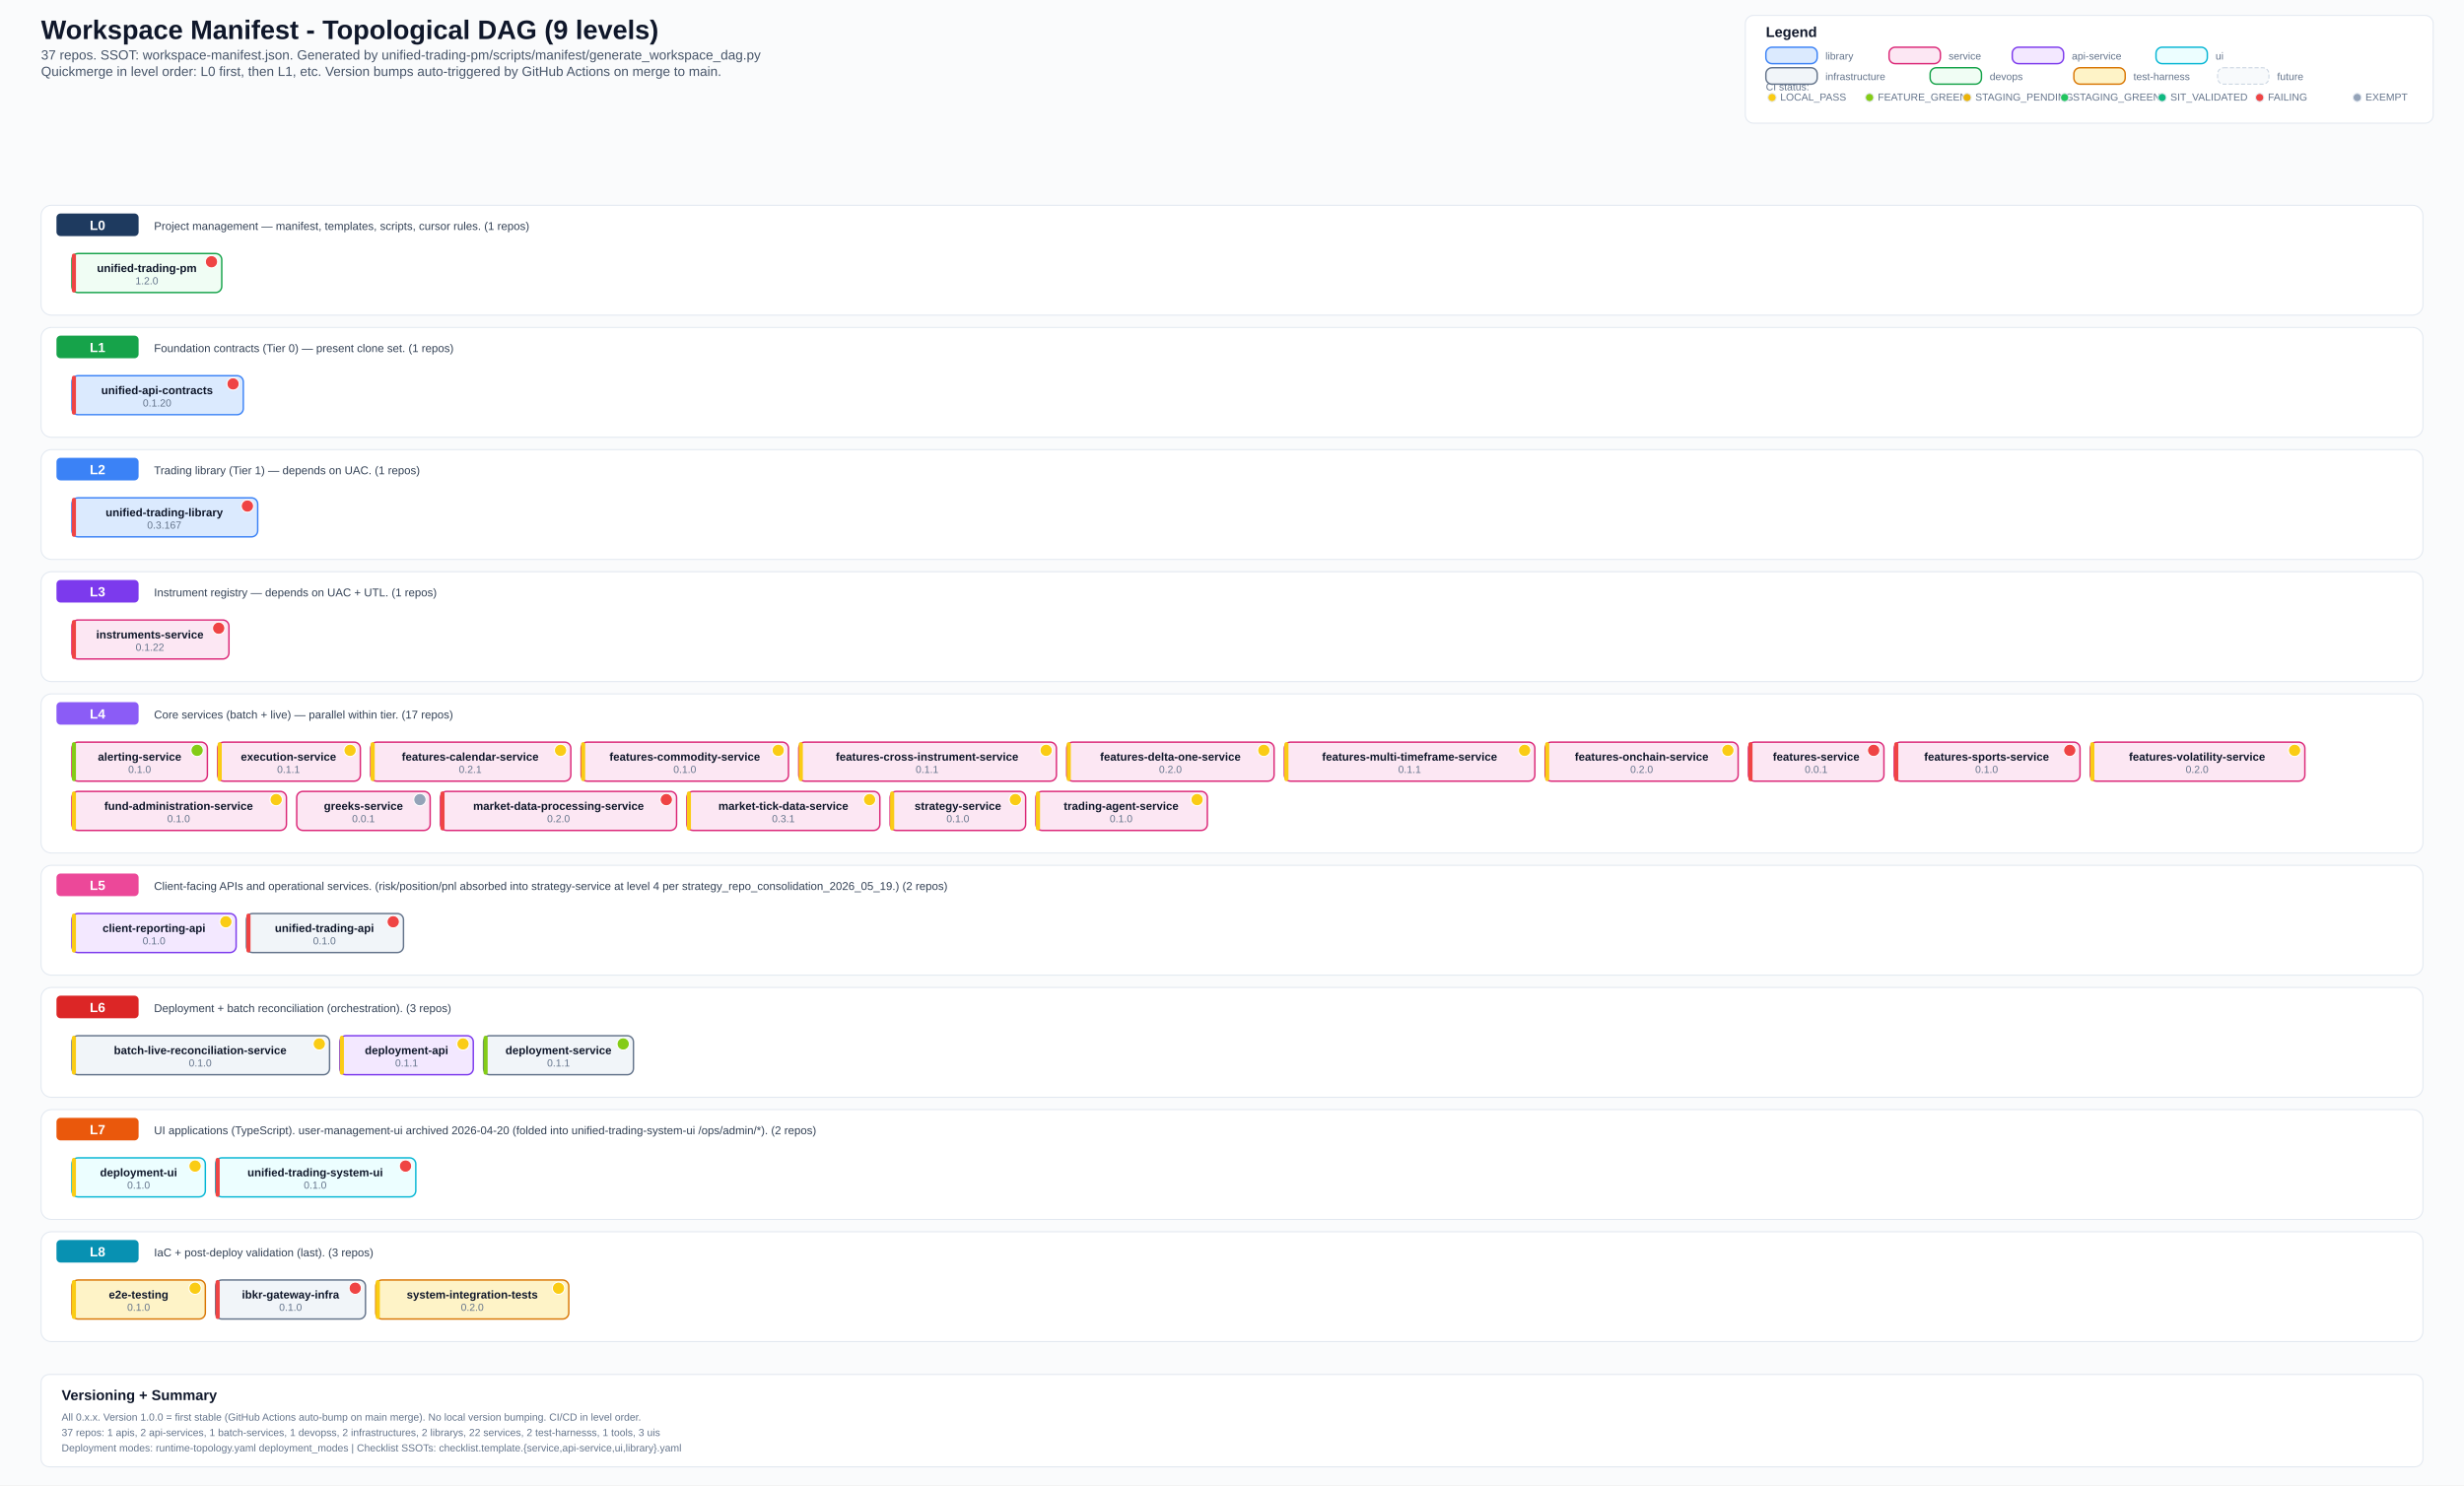
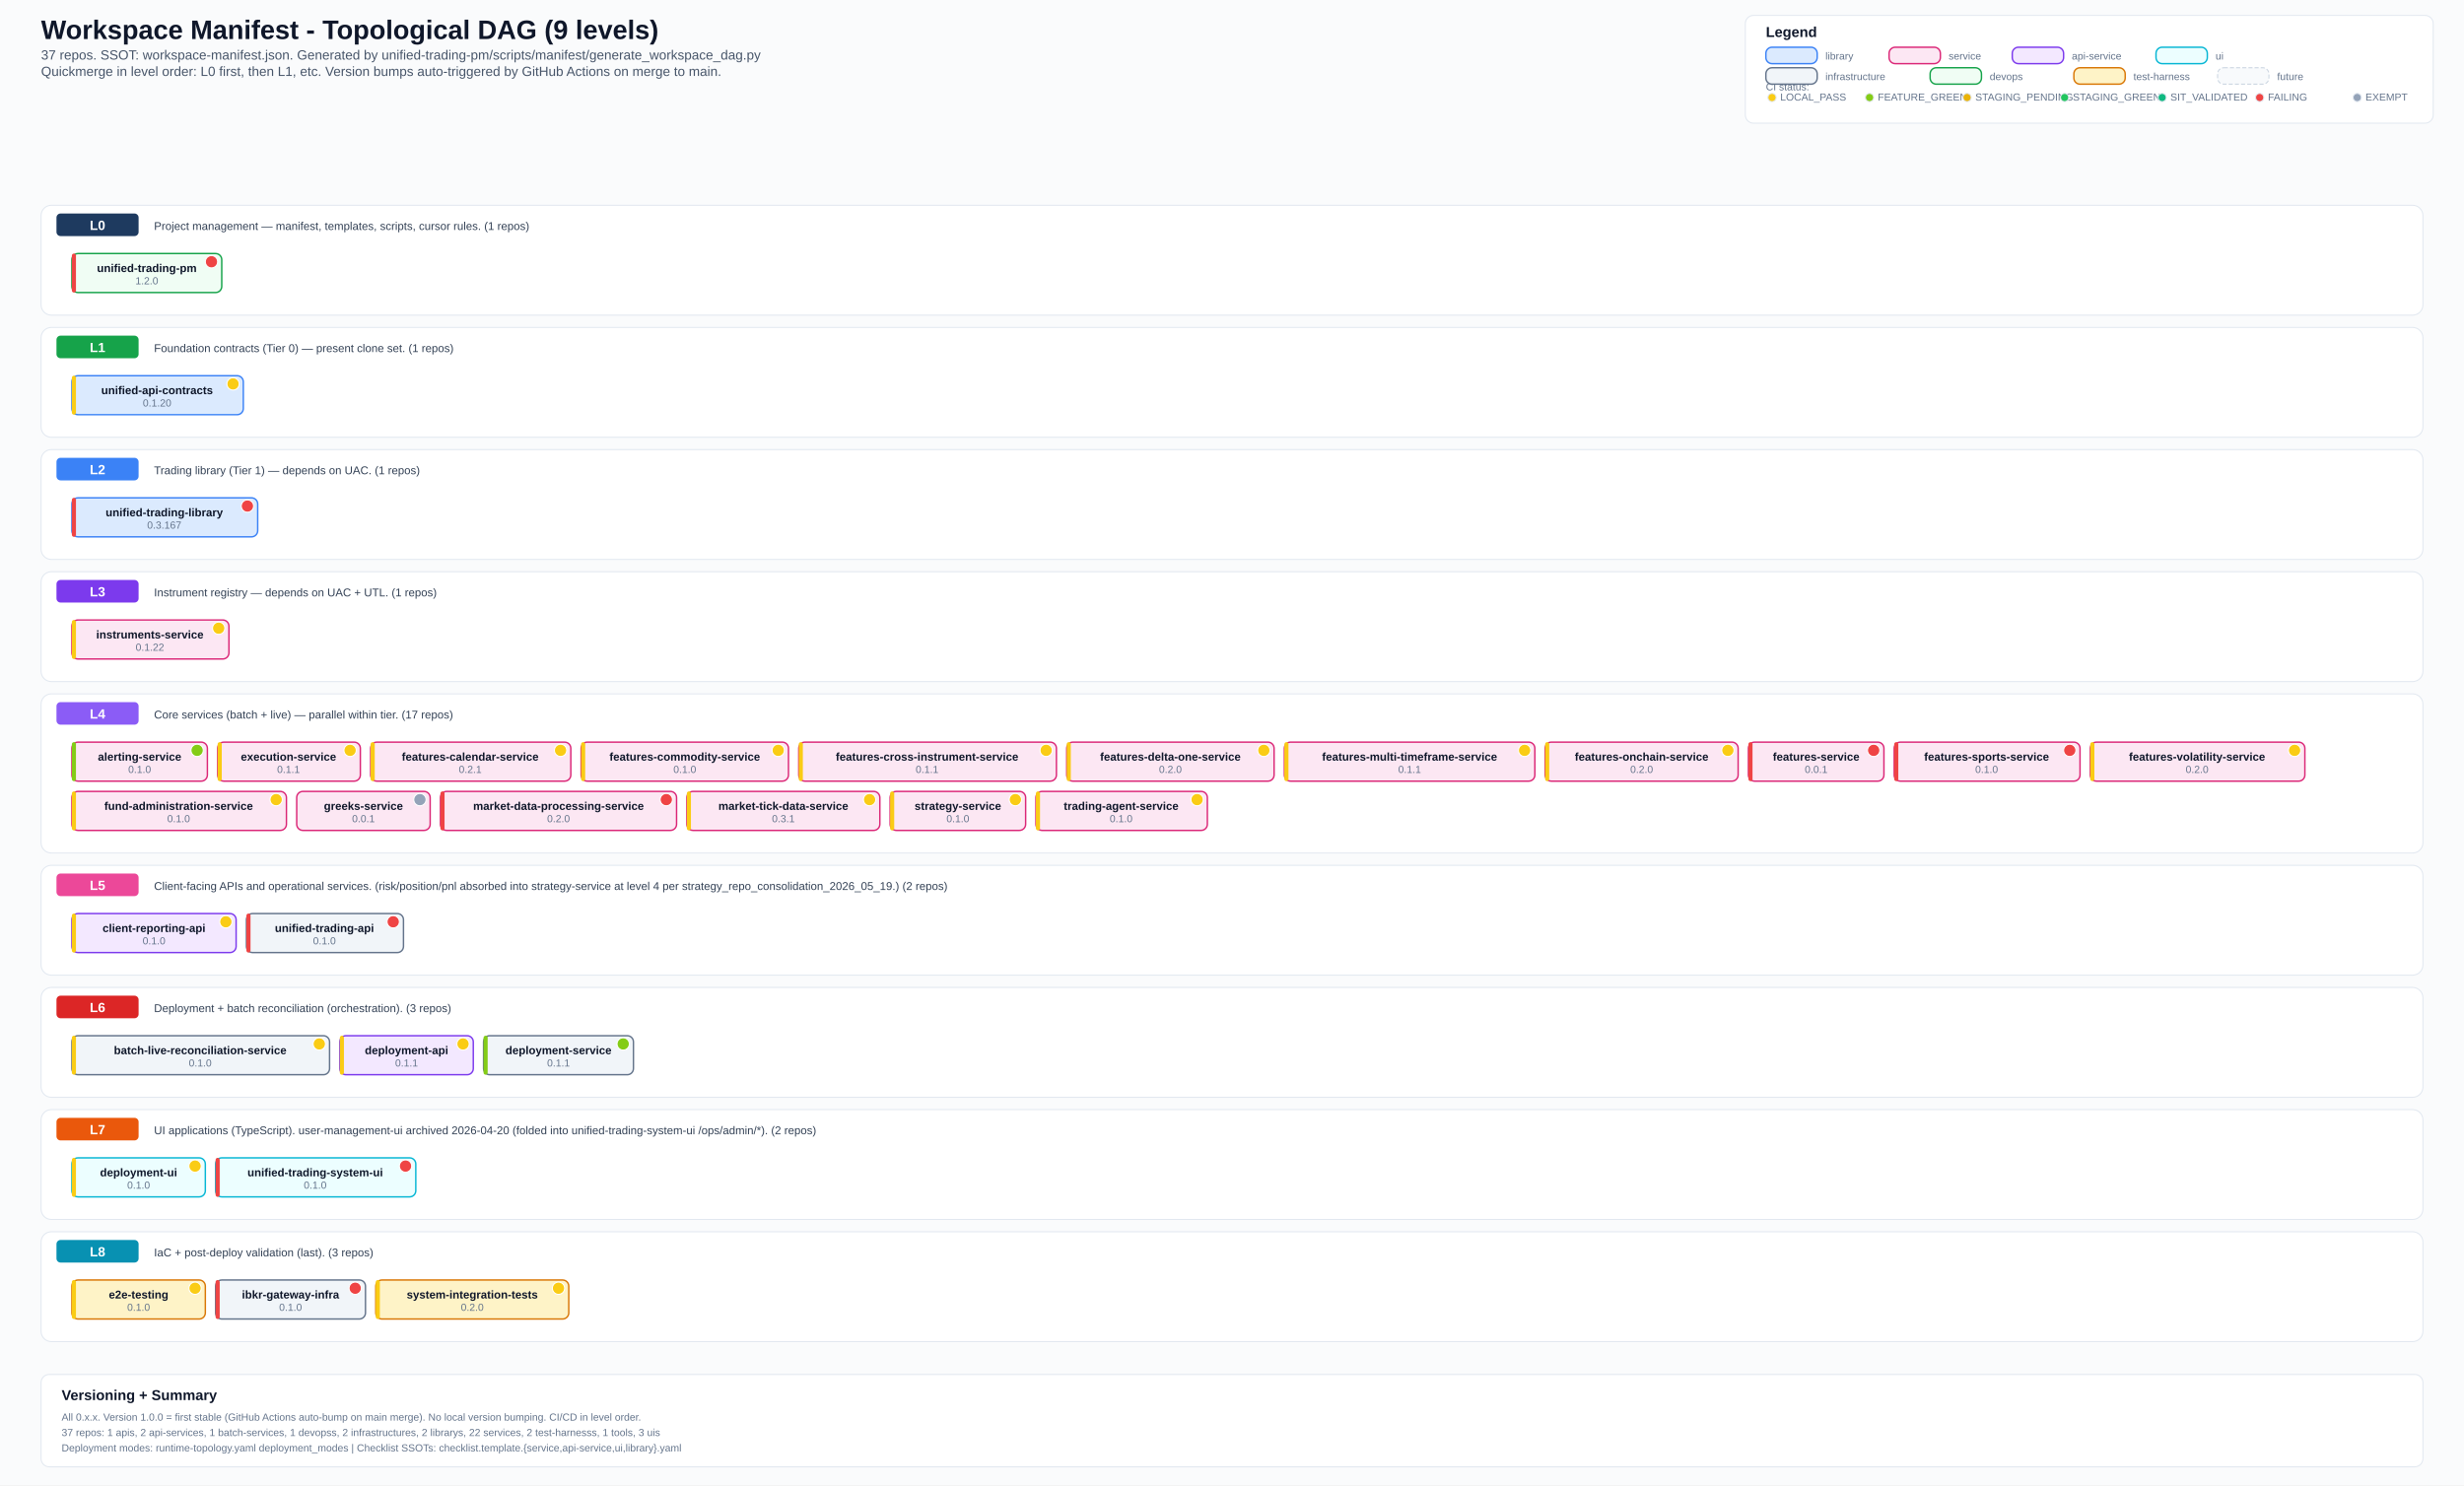
<svg xmlns="http://www.w3.org/2000/svg" width="2400" height="1447" viewBox="0 0 2400 1447">
  <defs>
    <style>
      .bg { fill: #fafbfc; }
      .title { font: 700 26px Arial, sans-serif; fill: #0f172a; }
      .subtitle { font: 500 13px Arial, sans-serif; fill: #475569; }
      .section { font: 700 14px Arial, sans-serif; fill: #0f172a; }
      .level-label { font: 700 13px Arial, sans-serif; fill: #ffffff; }
      .label { font: 600 11px Arial, sans-serif; fill: #0f172a; }
      .ver { font: 500 10px Arial, sans-serif; fill: #64748b; }
      .small { font: 500 10px Arial, sans-serif; fill: #64748b; }
      .desc { font: 500 11px Arial, sans-serif; fill: #334155; }
      .lib { fill: #dbeafe; stroke: #3b82f6; stroke-width: 1.4; rx: 6; }
      .svc { fill: #fce7f3; stroke: #db2777; stroke-width: 1.4; rx: 6; }
      .api { fill: #f3e8ff; stroke: #7c3aed; stroke-width: 1.4; rx: 6; }
      .ui-box { fill: #ecfeff; stroke: #06b6d4; stroke-width: 1.4; rx: 6; }
      .infra { fill: #f1f5f9; stroke: #64748b; stroke-width: 1.4; rx: 6; }
      .devops { fill: #f0fdf4; stroke: #16a34a; stroke-width: 1.4; rx: 6; }
      .test { fill: #fef3c7; stroke: #d97706; stroke-width: 1.4; rx: 6; }
      .future { fill: #f8fafc; stroke: #cbd5e1; stroke-width: 1; rx: 6; stroke-dasharray: 4 2; }
      .level-bg { fill: #ffffff; stroke: #e2e8f0; stroke-width: 1; rx: 10; }
      .level-badge { rx: 4; }
      .legend-box { fill: #ffffff; stroke: #e2e8f0; stroke-width: 1; rx: 8; }
  </style>
  </defs>
  <rect class="bg" x="0" y="0" width="2400" height="1447" />
  <text x="40" y="38" class="title">Workspace Manifest - Topological DAG (9 levels)</text>
  <text x="40" y="58" class="subtitle">37 repos. SSOT: workspace-manifest.json. Generated by unified-trading-pm/scripts/manifest/generate_workspace_dag.py</text>
  <text x="40" y="74" class="subtitle">Quickmerge in level order: L0 first, then L1, etc. Version bumps auto-triggered by GitHub Actions on merge to main.</text>
  <rect x="1700" y="15" width="670" height="105" class="legend-box" />
  <text x="1720" y="36" class="section">Legend</text>
  <text x="1720" y="88" class="small">CI status:</text>
  <circle cx="1726" cy="95" r="4" fill="#facc15" stroke="#e2e8f0" stroke-width="1" />
  <text x="1734" y="98" class="small">LOCAL_PASS</text>
  <circle cx="1821" cy="95" r="4" fill="#84cc16" stroke="#e2e8f0" stroke-width="1" />
  <text x="1829" y="98" class="small">FEATURE_GREEN</text>
  <circle cx="1916" cy="95" r="4" fill="#eab308" stroke="#e2e8f0" stroke-width="1" />
  <text x="1924" y="98" class="small">STAGING_PENDING</text>
  <circle cx="2011" cy="95" r="4" fill="#22c55e" stroke="#e2e8f0" stroke-width="1" />
  <text x="2019" y="98" class="small">STAGING_GREEN</text>
  <circle cx="2106" cy="95" r="4" fill="#10b981" stroke="#e2e8f0" stroke-width="1" />
  <text x="2114" y="98" class="small">SIT_VALIDATED</text>
  <circle cx="2201" cy="95" r="4" fill="#ef4444" stroke="#e2e8f0" stroke-width="1" />
  <text x="2209" y="98" class="small">FAILING</text>
  <circle cx="2296" cy="95" r="4" fill="#94a3b8" stroke="#e2e8f0" stroke-width="1" />
  <text x="2304" y="98" class="small">EXEMPT</text>
  <rect x="1720" y="46" width="50" height="16" class="lib" />
  <text x="1778" y="58" class="small">library</text>
  <rect x="1840" y="46" width="50" height="16" class="svc" />
  <text x="1898" y="58" class="small">service</text>
  <rect x="1960" y="46" width="50" height="16" class="api" />
  <text x="2018" y="58" class="small">api-service</text>
  <rect x="2100" y="46" width="50" height="16" class="ui-box" />
  <text x="2158" y="58" class="small">ui</text>
  <rect x="1720" y="66" width="50" height="16" class="infra" />
  <text x="1778" y="78" class="small">infrastructure</text>
  <rect x="1880" y="66" width="50" height="16" class="devops" />
  <text x="1938" y="78" class="small">devops</text>
  <rect x="2020" y="66" width="50" height="16" class="test" />
  <text x="2078" y="78" class="small">test-harness</text>
  <rect x="2160" y="66" width="50" height="16" class="future" />
  <text x="2218" y="78" class="small">future</text>
  <rect x="40" y="200" width="2320" height="107" class="level-bg" />
  <rect x="55" y="208" width="80" height="22" fill="#1e3a5f" class="level-badge" />
  <text x="95" y="224" text-anchor="middle" class="level-label">L0</text>
  <text x="150" y="224" class="desc">Project management — manifest, templates, scripts, cursor rules. (1 repos)</text>
  <rect x="70" y="247" width="146" height="38" class="devops" />
  <rect x="70" y="247" width="4" height="38" fill="#ef4444" rx="2" />
  <text x="143" y="265" text-anchor="middle" class="label">unified-trading-pm</text>
  <circle cx="206" cy="255" r="6" fill="#ef4444" stroke="#fff" stroke-width="1" />
  <text x="143" y="277" text-anchor="middle" class="ver">1.2.0</text>
  <rect x="40" y="319" width="2320" height="107" class="level-bg" />
  <rect x="55" y="327" width="80" height="22" fill="#16a34a" class="level-badge" />
  <text x="95" y="343" text-anchor="middle" class="level-label">L1</text>
  <text x="150" y="343" class="desc">Foundation contracts (Tier 0) — present clone set. (1 repos)</text>
  <rect x="70" y="366" width="167" height="38" class="lib" />
-   <rect x="70" y="366" width="4" height="38" fill="#ef4444" rx="2" />
+   <rect x="70" y="366" width="4" height="38" fill="#facc15" rx="2" />
  <text x="153" y="384" text-anchor="middle" class="label">unified-api-contracts</text>
-   <circle cx="227" cy="374" r="6" fill="#ef4444" stroke="#fff" stroke-width="1" />
+   <circle cx="227" cy="374" r="6" fill="#facc15" stroke="#fff" stroke-width="1" />
  <text x="153" y="396" text-anchor="middle" class="ver">0.1.20</text>
  <rect x="40" y="438" width="2320" height="107" class="level-bg" />
  <rect x="55" y="446" width="80" height="22" fill="#3b82f6" class="level-badge" />
  <text x="95" y="462" text-anchor="middle" class="level-label">L2</text>
  <text x="150" y="462" class="desc">Trading library (Tier 1) — depends on UAC. (1 repos)</text>
  <rect x="70" y="485" width="181" height="38" class="lib" />
  <rect x="70" y="485" width="4" height="38" fill="#ef4444" rx="2" />
  <text x="160" y="503" text-anchor="middle" class="label">unified-trading-library</text>
  <circle cx="241" cy="493" r="6" fill="#ef4444" stroke="#fff" stroke-width="1" />
  <text x="160" y="515" text-anchor="middle" class="ver">0.3.167</text>
  <rect x="40" y="557" width="2320" height="107" class="level-bg" />
  <rect x="55" y="565" width="80" height="22" fill="#7c3aed" class="level-badge" />
  <text x="95" y="581" text-anchor="middle" class="level-label">L3</text>
  <text x="150" y="581" class="desc">Instrument registry — depends on UAC + UTL. (1 repos)</text>
  <rect x="70" y="604" width="153" height="38" class="svc" />
-   <rect x="70" y="604" width="4" height="38" fill="#ef4444" rx="2" />
+   <rect x="70" y="604" width="4" height="38" fill="#facc15" rx="2" />
  <text x="146" y="622" text-anchor="middle" class="label">instruments-service</text>
-   <circle cx="213" cy="612" r="6" fill="#ef4444" stroke="#fff" stroke-width="1" />
+   <circle cx="213" cy="612" r="6" fill="#facc15" stroke="#fff" stroke-width="1" />
  <text x="146" y="634" text-anchor="middle" class="ver">0.1.22</text>
  <rect x="40" y="676" width="2320" height="155" class="level-bg" />
  <rect x="55" y="684" width="80" height="22" fill="#8b5cf6" class="level-badge" />
  <text x="95" y="700" text-anchor="middle" class="level-label">L4</text>
  <text x="150" y="700" class="desc">Core services (batch + live) — parallel within tier. (17 repos)</text>
  <rect x="70" y="723" width="132" height="38" class="svc" />
  <rect x="70" y="723" width="4" height="38" fill="#84cc16" rx="2" />
  <text x="136" y="741" text-anchor="middle" class="label">alerting-service</text>
  <circle cx="192" cy="731" r="6" fill="#84cc16" stroke="#fff" stroke-width="1" />
  <text x="136" y="753" text-anchor="middle" class="ver">0.1.0</text>
  <rect x="212" y="723" width="139" height="38" class="svc" />
  <rect x="212" y="723" width="4" height="38" fill="#facc15" rx="2" />
  <text x="281" y="741" text-anchor="middle" class="label">execution-service</text>
  <circle cx="341" cy="731" r="6" fill="#facc15" stroke="#fff" stroke-width="1" />
  <text x="281" y="753" text-anchor="middle" class="ver">0.1.1</text>
  <rect x="361" y="723" width="195" height="38" class="svc" />
  <rect x="361" y="723" width="4" height="38" fill="#facc15" rx="2" />
  <text x="458" y="741" text-anchor="middle" class="label">features-calendar-service</text>
  <circle cx="546" cy="731" r="6" fill="#facc15" stroke="#fff" stroke-width="1" />
  <text x="458" y="753" text-anchor="middle" class="ver">0.2.1</text>
  <rect x="566" y="723" width="202" height="38" class="svc" />
  <rect x="566" y="723" width="4" height="38" fill="#facc15" rx="2" />
  <text x="667" y="741" text-anchor="middle" class="label">features-commodity-service</text>
  <circle cx="758" cy="731" r="6" fill="#facc15" stroke="#fff" stroke-width="1" />
  <text x="667" y="753" text-anchor="middle" class="ver">0.1.0</text>
  <rect x="778" y="723" width="251" height="38" class="svc" />
  <rect x="778" y="723" width="4" height="38" fill="#facc15" rx="2" />
  <text x="903" y="741" text-anchor="middle" class="label">features-cross-instrument-service</text>
  <circle cx="1019" cy="731" r="6" fill="#facc15" stroke="#fff" stroke-width="1" />
  <text x="903" y="753" text-anchor="middle" class="ver">0.1.1</text>
  <rect x="1039" y="723" width="202" height="38" class="svc" />
  <rect x="1039" y="723" width="4" height="38" fill="#facc15" rx="2" />
  <text x="1140" y="741" text-anchor="middle" class="label">features-delta-one-service</text>
  <circle cx="1231" cy="731" r="6" fill="#facc15" stroke="#fff" stroke-width="1" />
  <text x="1140" y="753" text-anchor="middle" class="ver">0.2.0</text>
  <rect x="1251" y="723" width="244" height="38" class="svc" />
  <rect x="1251" y="723" width="4" height="38" fill="#facc15" rx="2" />
  <text x="1373" y="741" text-anchor="middle" class="label">features-multi-timeframe-service</text>
  <circle cx="1485" cy="731" r="6" fill="#facc15" stroke="#fff" stroke-width="1" />
  <text x="1373" y="753" text-anchor="middle" class="ver">0.1.1</text>
  <rect x="1505" y="723" width="188" height="38" class="svc" />
  <rect x="1505" y="723" width="4" height="38" fill="#facc15" rx="2" />
  <text x="1599" y="741" text-anchor="middle" class="label">features-onchain-service</text>
  <circle cx="1683" cy="731" r="6" fill="#facc15" stroke="#fff" stroke-width="1" />
  <text x="1599" y="753" text-anchor="middle" class="ver">0.2.0</text>
  <rect x="1703" y="723" width="132" height="38" class="svc" />
  <rect x="1703" y="723" width="4" height="38" fill="#ef4444" rx="2" />
  <text x="1769" y="741" text-anchor="middle" class="label">features-service</text>
  <circle cx="1825" cy="731" r="6" fill="#ef4444" stroke="#fff" stroke-width="1" />
  <text x="1769" y="753" text-anchor="middle" class="ver">0.0.1</text>
  <rect x="1845" y="723" width="181" height="38" class="svc" />
  <rect x="1845" y="723" width="4" height="38" fill="#ef4444" rx="2" />
  <text x="1935" y="741" text-anchor="middle" class="label">features-sports-service</text>
  <circle cx="2016" cy="731" r="6" fill="#ef4444" stroke="#fff" stroke-width="1" />
  <text x="1935" y="753" text-anchor="middle" class="ver">0.1.0</text>
  <rect x="2036" y="723" width="209" height="38" class="svc" />
  <rect x="2036" y="723" width="4" height="38" fill="#facc15" rx="2" />
  <text x="2140" y="741" text-anchor="middle" class="label">features-volatility-service</text>
  <circle cx="2235" cy="731" r="6" fill="#facc15" stroke="#fff" stroke-width="1" />
  <text x="2140" y="753" text-anchor="middle" class="ver">0.2.0</text>
  <rect x="70" y="771" width="209" height="38" class="svc" />
  <rect x="70" y="771" width="4" height="38" fill="#facc15" rx="2" />
  <text x="174" y="789" text-anchor="middle" class="label">fund-administration-service</text>
  <circle cx="269" cy="779" r="6" fill="#facc15" stroke="#fff" stroke-width="1" />
  <text x="174" y="801" text-anchor="middle" class="ver">0.1.0</text>
  <rect x="289" y="771" width="130" height="38" class="svc" />
  <text x="354" y="789" text-anchor="middle" class="label">greeks-service</text>
  <circle cx="409" cy="779" r="6" fill="#94a3b8" stroke="#fff" stroke-width="1" />
  <text x="354" y="801" text-anchor="middle" class="ver">0.0.1</text>
  <rect x="429" y="771" width="230" height="38" class="svc" />
  <rect x="429" y="771" width="4" height="38" fill="#ef4444" rx="2" />
  <text x="544" y="789" text-anchor="middle" class="label">market-data-processing-service</text>
  <circle cx="649" cy="779" r="6" fill="#ef4444" stroke="#fff" stroke-width="1" />
  <text x="544" y="801" text-anchor="middle" class="ver">0.2.0</text>
  <rect x="669" y="771" width="188" height="38" class="svc" />
  <rect x="669" y="771" width="4" height="38" fill="#facc15" rx="2" />
  <text x="763" y="789" text-anchor="middle" class="label">market-tick-data-service</text>
  <circle cx="847" cy="779" r="6" fill="#facc15" stroke="#fff" stroke-width="1" />
  <text x="763" y="801" text-anchor="middle" class="ver">0.3.1</text>
  <rect x="867" y="771" width="132" height="38" class="svc" />
  <rect x="867" y="771" width="4" height="38" fill="#facc15" rx="2" />
  <text x="933" y="789" text-anchor="middle" class="label">strategy-service</text>
  <circle cx="989" cy="779" r="6" fill="#facc15" stroke="#fff" stroke-width="1" />
  <text x="933" y="801" text-anchor="middle" class="ver">0.1.0</text>
  <rect x="1009" y="771" width="167" height="38" class="svc" />
  <rect x="1009" y="771" width="4" height="38" fill="#facc15" rx="2" />
  <text x="1092" y="789" text-anchor="middle" class="label">trading-agent-service</text>
  <circle cx="1166" cy="779" r="6" fill="#facc15" stroke="#fff" stroke-width="1" />
  <text x="1092" y="801" text-anchor="middle" class="ver">0.1.0</text>
  <rect x="40" y="843" width="2320" height="107" class="level-bg" />
  <rect x="55" y="851" width="80" height="22" fill="#ec4899" class="level-badge" />
  <text x="95" y="867" text-anchor="middle" class="level-label">L5</text>
  <text x="150" y="867" class="desc">Client-facing APIs and operational services. (risk/position/pnl absorbed into strategy-service at level 4 per strategy_repo_consolidation_2026_05_19.) (2 repos)</text>
  <rect x="70" y="890" width="160" height="38" class="api" />
  <rect x="70" y="890" width="4" height="38" fill="#facc15" rx="2" />
  <text x="150" y="908" text-anchor="middle" class="label">client-reporting-api</text>
  <circle cx="220" cy="898" r="6" fill="#facc15" stroke="#fff" stroke-width="1" />
  <text x="150" y="920" text-anchor="middle" class="ver">0.1.0</text>
  <rect x="240" y="890" width="153" height="38" class="infra" />
  <rect x="240" y="890" width="4" height="38" fill="#ef4444" rx="2" />
  <text x="316" y="908" text-anchor="middle" class="label">unified-trading-api</text>
  <circle cx="383" cy="898" r="6" fill="#ef4444" stroke="#fff" stroke-width="1" />
  <text x="316" y="920" text-anchor="middle" class="ver">0.1.0</text>
  <rect x="40" y="962" width="2320" height="107" class="level-bg" />
  <rect x="55" y="970" width="80" height="22" fill="#dc2626" class="level-badge" />
  <text x="95" y="986" text-anchor="middle" class="level-label">L6</text>
  <text x="150" y="986" class="desc">Deployment + batch reconciliation (orchestration). (3 repos)</text>
  <rect x="70" y="1009" width="251" height="38" class="infra" />
  <rect x="70" y="1009" width="4" height="38" fill="#facc15" rx="2" />
  <text x="195" y="1027" text-anchor="middle" class="label">batch-live-reconciliation-service</text>
  <circle cx="311" cy="1017" r="6" fill="#facc15" stroke="#fff" stroke-width="1" />
  <text x="195" y="1039" text-anchor="middle" class="ver">0.1.0</text>
  <rect x="331" y="1009" width="130" height="38" class="api" />
  <rect x="331" y="1009" width="4" height="38" fill="#facc15" rx="2" />
  <text x="396" y="1027" text-anchor="middle" class="label">deployment-api</text>
  <circle cx="451" cy="1017" r="6" fill="#facc15" stroke="#fff" stroke-width="1" />
  <text x="396" y="1039" text-anchor="middle" class="ver">0.1.1</text>
  <rect x="471" y="1009" width="146" height="38" class="infra" />
  <rect x="471" y="1009" width="4" height="38" fill="#84cc16" rx="2" />
  <text x="544" y="1027" text-anchor="middle" class="label">deployment-service</text>
  <circle cx="607" cy="1017" r="6" fill="#84cc16" stroke="#fff" stroke-width="1" />
  <text x="544" y="1039" text-anchor="middle" class="ver">0.1.1</text>
  <rect x="40" y="1081" width="2320" height="107" class="level-bg" />
  <rect x="55" y="1089" width="80" height="22" fill="#ea580c" class="level-badge" />
  <text x="95" y="1105" text-anchor="middle" class="level-label">L7</text>
  <text x="150" y="1105" class="desc">UI applications (TypeScript). user-management-ui archived 2026-04-20 (folded into unified-trading-system-ui /ops/admin/*). (2 repos)</text>
  <rect x="70" y="1128" width="130" height="38" class="ui-box" />
  <rect x="70" y="1128" width="4" height="38" fill="#facc15" rx="2" />
  <text x="135" y="1146" text-anchor="middle" class="label">deployment-ui</text>
  <circle cx="190" cy="1136" r="6" fill="#facc15" stroke="#fff" stroke-width="1" />
  <text x="135" y="1158" text-anchor="middle" class="ver">0.1.0</text>
  <rect x="210" y="1128" width="195" height="38" class="ui-box" />
  <rect x="210" y="1128" width="4" height="38" fill="#ef4444" rx="2" />
  <text x="307" y="1146" text-anchor="middle" class="label">unified-trading-system-ui</text>
  <circle cx="395" cy="1136" r="6" fill="#ef4444" stroke="#fff" stroke-width="1" />
  <text x="307" y="1158" text-anchor="middle" class="ver">0.1.0</text>
  <rect x="40" y="1200" width="2320" height="107" class="level-bg" />
  <rect x="55" y="1208" width="80" height="22" fill="#0891b2" class="level-badge" />
  <text x="95" y="1224" text-anchor="middle" class="level-label">L8</text>
  <text x="150" y="1224" class="desc">IaC + post-deploy validation (last). (3 repos)</text>
  <rect x="70" y="1247" width="130" height="38" class="test" />
  <rect x="70" y="1247" width="4" height="38" fill="#facc15" rx="2" />
  <text x="135" y="1265" text-anchor="middle" class="label">e2e-testing</text>
  <circle cx="190" cy="1255" r="6" fill="#facc15" stroke="#fff" stroke-width="1" />
  <text x="135" y="1277" text-anchor="middle" class="ver">0.1.0</text>
  <rect x="210" y="1247" width="146" height="38" class="infra" />
  <rect x="210" y="1247" width="4" height="38" fill="#ef4444" rx="2" />
  <text x="283" y="1265" text-anchor="middle" class="label">ibkr-gateway-infra</text>
  <circle cx="346" cy="1255" r="6" fill="#ef4444" stroke="#fff" stroke-width="1" />
  <text x="283" y="1277" text-anchor="middle" class="ver">0.1.0</text>
  <rect x="366" y="1247" width="188" height="38" class="test" />
  <rect x="366" y="1247" width="4" height="38" fill="#facc15" rx="2" />
  <text x="460" y="1265" text-anchor="middle" class="label">system-integration-tests</text>
  <circle cx="544" cy="1255" r="6" fill="#facc15" stroke="#fff" stroke-width="1" />
  <text x="460" y="1277" text-anchor="middle" class="ver">0.2.0</text>
  <rect x="40" y="1339" width="2320" height="90" fill="#ffffff" stroke="#e2e8f0" stroke-width="1" rx="8" />
  <text x="60" y="1364" class="section">Versioning + Summary</text>
  <text x="60" y="1384" class="small">All 0.x.x. Version 1.0.0 = first stable (GitHub Actions auto-bump on main merge). No local version bumping. CI/CD in level order.</text>
  <text x="60" y="1399" class="small">37 repos: 1 apis, 2 api-services, 1 batch-services, 1 devopss, 2 infrastructures, 2 librarys, 22 services, 2 test-harnesss, 1 tools, 3 uis</text>
  <text x="60" y="1414" class="small">Deployment modes: runtime-topology.yaml deployment_modes | Checklist SSOTs: checklist.template.{service,api-service,ui,library}.yaml</text>
</svg>
